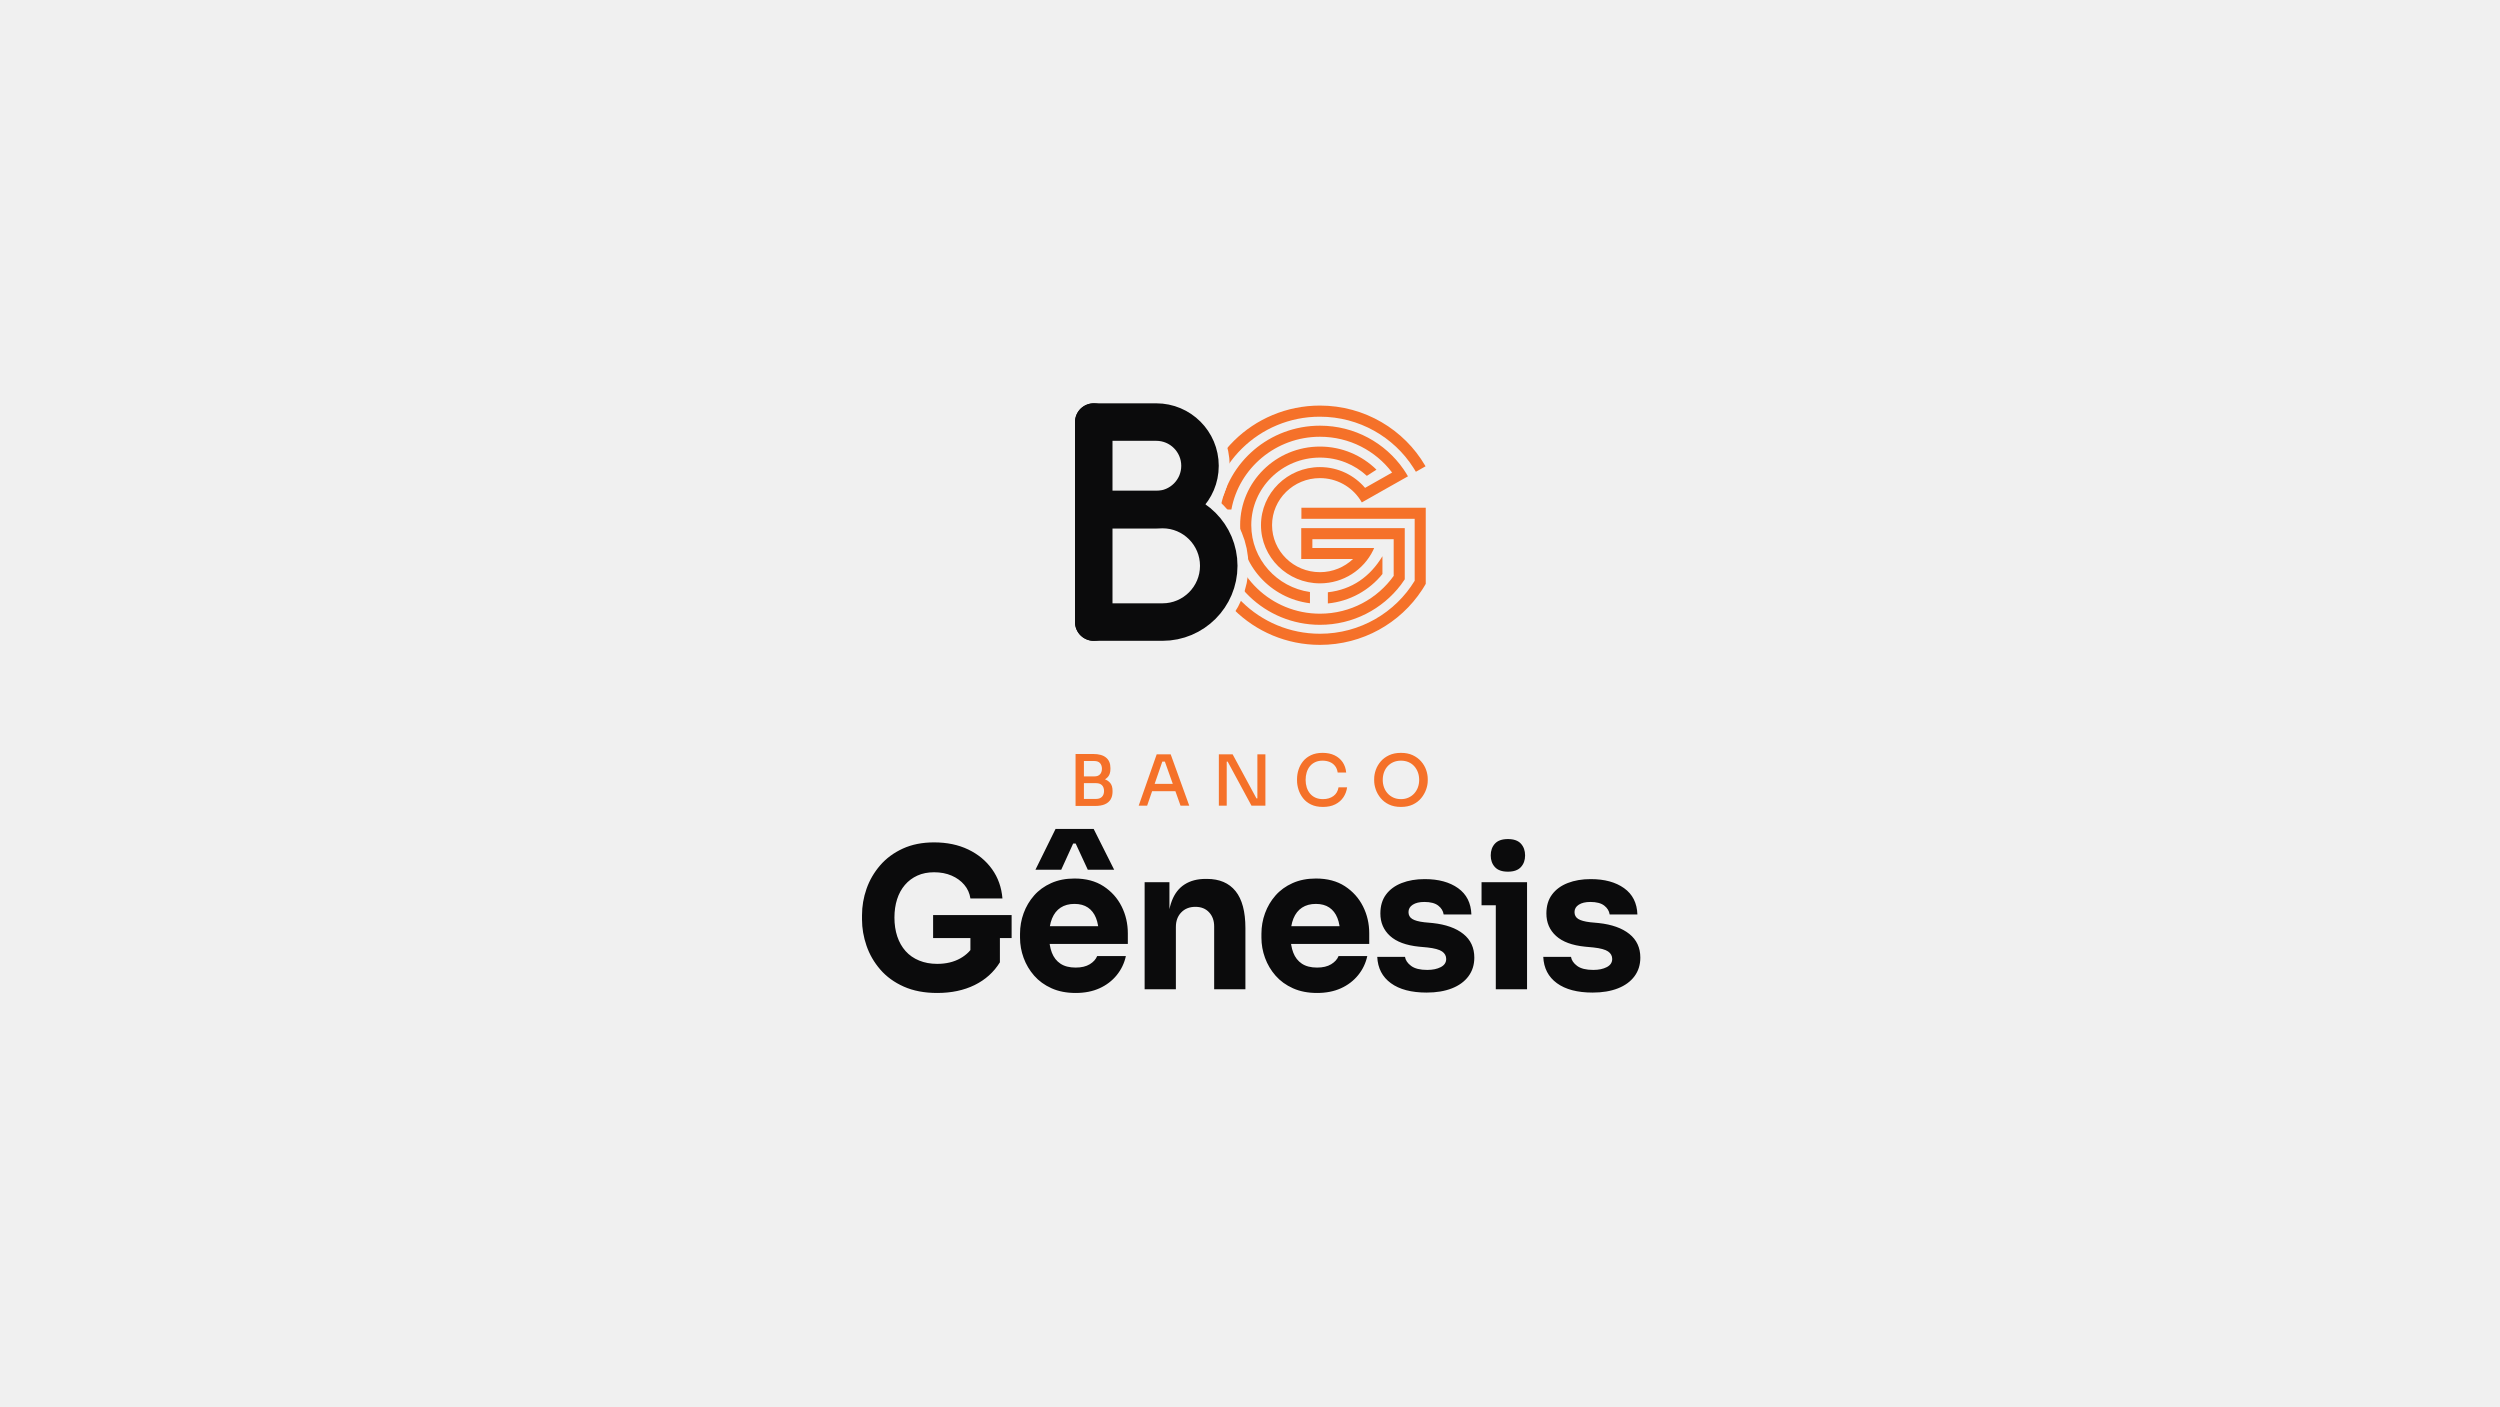
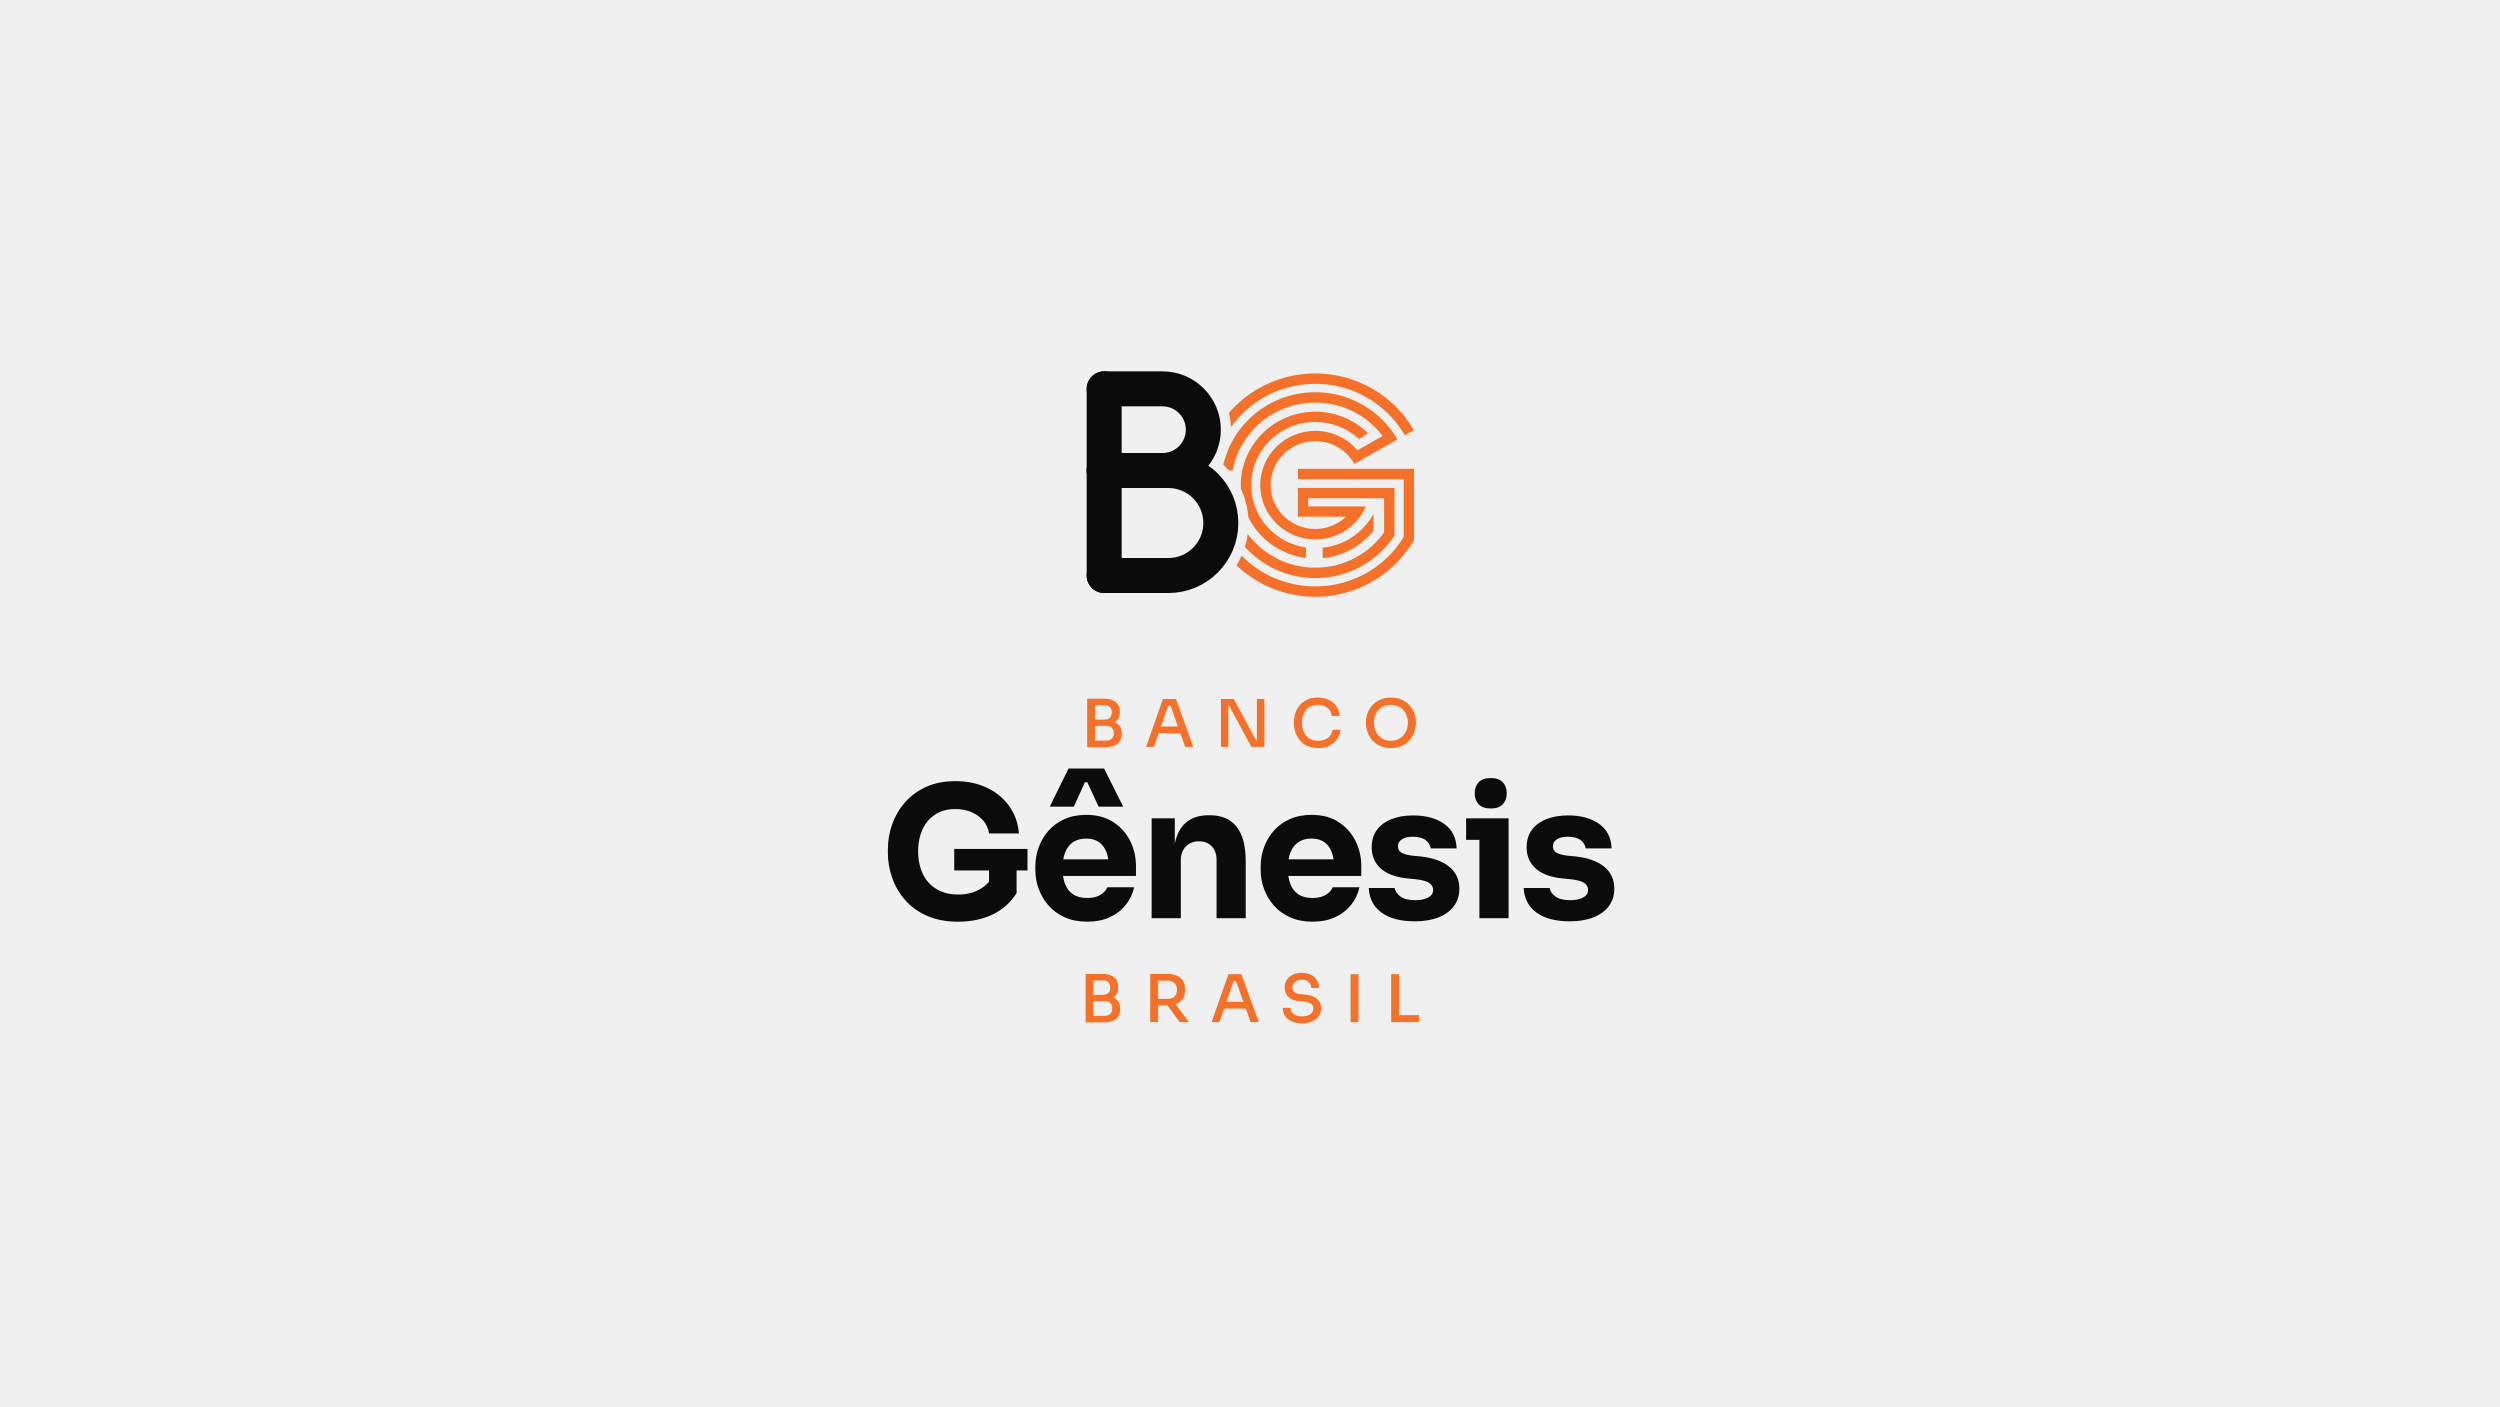
<svg xmlns="http://www.w3.org/2000/svg" width="3840" height="2160" viewBox="0 0 3840 2160">
-   <g transform="translate(1603.2,571.5) scale(4.8)">
+   <g transform="translate(1624.32,525.6) scale(4.48)">
    <mask id="m9">
      <rect x="-10" y="-10" width="160" height="120" fill="white" />
      <g fill="none" stroke="black" stroke-width="19" stroke-linecap="round" stroke-linejoin="round">
        <path d="M16 16 V80" />
        <path d="M16 16 H36 a14 14 0 0 1 0 28 H16" />
        <path d="M16 44 H38 a18 18 0 0 1 0 36 H16" />
      </g>
    </mask>
    <g mask="url(#m9)">
      <g transform="translate(44,6) scale(0.16797)" fill="#F57129">
        <path d="M279.3,383.8v21.3c42-4.1,79.1-25.2,104-56.1v-33.9C359.8,353.9,325.6,378.6,279.3,383.8z M264.2,106.2 c-83.8,0-152,67.2-152,149.8c0,76.3,58.1,139.5,133,148.7v-21.4c-63.2-9-111.8-62.8-111.8-127.4c0-71,58.7-128.7,130.8-128.7 c34.5,0,66,13.2,89.4,34.8l18.3-11.8C344.3,123.1,306.2,106.2,264.2,106.2z" />
        <path d="M465.8,222.7v145c-2.2,4-4.7,7.9-7.2,11.8c-41.2,62.8-112.9,104.5-194.4,104.5 c-127.5,0-231.3-102.2-231.3-228c0-125.7,103.8-227.9,231.3-227.9c85.5,0,160.4,46,200.4,114.3c0.3,0.5,0.5,0.9,0.8,1.4 l-18.4,10.4c-1.6-2.7-3.2-5.3-4.9-7.9c-37.2-58.2-103.1-97-178-97C148.4,49.2,54.1,142,54.1,256c0,114,94.3,206.8,210.2,206.8 c76.5,0,143.6-40.5,180.4-100.9V243.8H228.9v-21.1H465.8z" />
        <path d="M228.7,261.6h197.1v97.5c-2.3,3.5-4.7,6.9-7.2,10.3c-35.1,46.3-91.2,76.4-154.3,76.4 c-104.7,0-190.2-82.9-192.4-185.6h21.1c2.3,91,78.3,164.4,171.3,164.4c58.1,0,109.6-28.6,140.6-72.3l-0.2-0.3v-69.3H249.8v16.7 h117.7c-0.6,1.4-1.3,2.9-1.9,4.3c-18.1,37.3-56.7,63.1-101.4,63.1c-61.9,0-112.3-49.7-112.3-110.8c0-61.1,50.4-110.7,112.3-110.7 c34.5,0,65.3,15.4,86,39.6l16.2-9.2l18.6-10.5l16.7-9.5c-31.2-41.4-81.2-68.2-137.5-68.2c-84.1,0-154.3,60-168.7,138.7H74.2 c14.5-90.5,94.3-159.8,190.1-159.8c66.1,0,124.5,33,159.2,83.1c3,4.4,5.8,8.8,8.4,13.4l-18.4,10.4l-16.7,9.4l-18.4,10.4l-16,9.1 L344,212.6c-1.1-2-2.3-3.9-3.6-5.8c-16.3-24.4-44.4-40.5-76.2-40.5c-50.3,0-91.2,40.2-91.2,89.6c0,49.4,40.9,89.6,91.2,89.6 c24.5,0,46.7-9.6,63.1-25.1h-98.7V261.6z" />
      </g>
    </g>
    <g fill="none" stroke="#0b0b0c" stroke-width="12" stroke-linecap="round" stroke-linejoin="round">
      <path d="M16 16 V80" />
      <path d="M16 16 H36 a14 14 0 0 1 0 28 H16" />
      <path d="M16 44 H38 a18 18 0 0 1 0 36 H16" />
    </g>
  </g>
-   <path fill="#F57129" d="M1662.744 1237.932V1227.132H1683.588Q1689.42 1227.132 1692.606 1223.892Q1695.792 1220.652 1695.792 1215.036Q1695.792 1209.312 1692.66 1206.126Q1689.528 1202.94 1683.588 1202.94H1662.744V1194.732H1682.292Q1690.068 1194.732 1696.008 1196.622Q1701.948 1198.512 1705.404 1202.832Q1708.86 1207.152 1708.86 1214.604V1216.116Q1708.86 1223.028 1705.89 1227.942Q1702.92 1232.856 1697.034 1235.394Q1691.148 1237.932 1682.292 1237.932ZM1652.052 1237.932V1158.12H1664.904V1237.932ZM1662.744 1200.672V1192.572H1680.672Q1686.828 1192.572 1689.69 1189.278Q1692.552 1185.984 1692.552 1180.8Q1692.552 1175.508 1689.69 1172.214Q1686.828 1168.92 1680.672 1168.92H1662.744V1158.12H1679.052Q1692.228 1158.12 1698.924 1163.682Q1705.62 1169.244 1705.62 1179.612V1181.124Q1705.62 1188.468 1702.218 1192.788Q1698.816 1197.108 1692.822 1198.89Q1686.828 1200.672 1679.052 1200.672Z M1749.036 1237.5 1776.684 1158.66H1798.176L1826.688 1237.5H1813.296L1788.348 1167.3L1793.64 1169.784H1780.572L1786.188 1167.3L1761.996 1237.5ZM1766.964 1215.252 1771.068 1204.02H1804.116L1808.328 1215.252Z M1872.156 1237.5V1158.66H1893.324L1929.936 1226.376H1933.5L1931.34 1228.32V1158.66H1943.652V1237.5H1922.268L1885.656 1169.784H1882.092L1884.252 1167.84V1237.5Z M2032.104 1239.444Q2021.304 1239.444 2013.69 1235.718Q2006.076 1231.992 2001.378 1225.89Q1996.68 1219.788 1994.466 1212.714Q1992.252 1205.64 1992.252 1199.052V1196.676Q1992.252 1189.44 1994.52 1182.312Q1996.788 1175.184 2001.486 1169.352Q2006.184 1163.52 2013.69 1159.956Q2021.196 1156.392 2031.456 1156.392Q2042.148 1156.392 2049.924 1160.172Q2057.7 1163.952 2062.29 1170.702Q2066.88 1177.452 2067.744 1186.632H2054.676Q2053.812 1180.584 2050.626 1176.534Q2047.44 1172.484 2042.526 1170.432Q2037.612 1168.38 2031.456 1168.38Q2025.084 1168.38 2020.17 1170.648Q2015.256 1172.916 2012.016 1176.912Q2008.776 1180.908 2007.102 1186.254Q2005.428 1191.6 2005.428 1197.972Q2005.428 1204.02 2007.102 1209.366Q2008.776 1214.712 2012.124 1218.816Q2015.472 1222.92 2020.494 1225.188Q2025.516 1227.456 2032.104 1227.456Q2041.608 1227.456 2048.088 1222.758Q2054.568 1218.06 2055.972 1209.312H2069.148Q2068.068 1217.628 2063.532 1224.486Q2058.996 1231.344 2051.112 1235.394Q2043.228 1239.444 2032.104 1239.444Z M2151.876 1239.444Q2141.184 1239.444 2133.462 1235.718Q2125.74 1231.992 2120.664 1225.836Q2115.588 1219.68 2113.158 1212.606Q2110.728 1205.532 2110.728 1199.052V1196.676Q2110.728 1189.548 2113.266 1182.42Q2115.804 1175.292 2120.934 1169.406Q2126.064 1163.52 2133.786 1159.956Q2141.508 1156.392 2151.876 1156.392Q2162.244 1156.392 2169.912 1159.956Q2177.58 1163.52 2182.764 1169.406Q2187.948 1175.292 2190.486 1182.42Q2193.024 1189.548 2193.024 1196.676V1199.052Q2193.024 1205.532 2190.54 1212.606Q2188.056 1219.68 2183.034 1225.836Q2178.012 1231.992 2170.236 1235.718Q2162.46 1239.444 2151.876 1239.444ZM2151.876 1227.456Q2158.356 1227.456 2163.54 1225.08Q2168.724 1222.704 2172.396 1218.6Q2176.068 1214.496 2177.958 1209.204Q2179.848 1203.912 2179.848 1197.972Q2179.848 1191.708 2177.904 1186.362Q2175.96 1181.016 2172.342 1176.966Q2168.724 1172.916 2163.54 1170.648Q2158.356 1168.38 2151.876 1168.38Q2145.396 1168.38 2140.212 1170.648Q2135.028 1172.916 2131.356 1176.966Q2127.684 1181.016 2125.794 1186.362Q2123.904 1191.708 2123.904 1197.972Q2123.904 1203.912 2125.794 1209.204Q2127.684 1214.496 2131.356 1218.6Q2135.028 1222.704 2140.212 1225.08Q2145.396 1227.456 2151.876 1227.456Z" />
-   <path fill="#0b0b0c" d="M1439.55 1525.2Q1410.15 1525.2 1388.25 1515.45Q1366.35 1505.7 1352.1 1489.2Q1337.85 1472.7 1330.95 1452.6Q1324.05 1432.5 1324.05 1412.4V1405.8Q1324.05 1385.1 1330.95 1365.3Q1337.85 1345.5 1351.8 1329.3Q1365.75 1313.1 1386.6 1303.5Q1407.45 1293.9 1434.75 1293.9Q1464.45 1293.9 1487.25 1304.85Q1510.05 1315.8 1523.85 1335.15Q1537.65 1354.5 1539.75 1380.0H1490.55Q1488.75 1368.0 1481.1 1359.0Q1473.45 1350.0 1461.6 1344.9Q1449.75 1339.8 1434.75 1339.8Q1420.35 1339.8 1409.1 1344.9Q1397.85 1350.0 1389.9 1359.3Q1381.95 1368.6 1377.9 1381.35Q1373.85 1394.1 1373.85 1409.4Q1373.85 1425.3 1378.2 1438.35Q1382.55 1451.4 1390.95 1460.85Q1399.35 1470.3 1411.8 1475.4Q1424.25 1480.5 1439.55 1480.5Q1459.95 1480.5 1474.95 1472.1Q1489.95 1463.7 1496.55 1449.9L1490.55 1483.5V1431.3H1535.85V1478.1Q1521.75 1500.9 1497.0 1513.05Q1472.25 1525.2 1439.55 1525.2ZM1433.25 1440.9V1405.5H1553.85V1440.9Z M1652.25 1525.2Q1631.25 1525.2 1615.2 1518.0Q1599.15 1510.8 1588.5 1498.65Q1577.85 1486.5 1572.3 1471.35Q1566.75 1456.2 1566.75 1440.3V1434.3Q1566.75 1417.8 1572.3 1402.65Q1577.85 1387.5 1588.35 1375.5Q1598.85 1363.5 1614.6 1356.45Q1630.35 1349.4 1650.45 1349.4Q1676.85 1349.4 1695.0 1361.25Q1713.15 1373.1 1722.75 1392.15Q1732.35 1411.2 1732.35 1433.7V1449.9H1586.85V1422.6H1703.25L1687.65 1435.2Q1687.65 1420.5 1683.45 1410.0Q1679.25 1399.5 1671 1393.95Q1662.75 1388.4 1650.45 1388.4Q1637.85 1388.4 1629.15 1394.1Q1620.45 1399.8 1615.95 1410.75Q1611.45 1421.7 1611.45 1437.6Q1611.45 1452.3 1615.65 1463.25Q1619.85 1474.2 1628.85 1480.2Q1637.85 1486.2 1652.25 1486.2Q1665.45 1486.2 1673.85 1481.1Q1682.25 1476.0 1685.25 1468.5H1729.35Q1725.75 1485.0 1715.25 1497.9Q1704.75 1510.8 1688.85 1518.0Q1672.95 1525.2 1652.25 1525.2ZM1590.45 1335.9 1621.35 1273.2H1679.85L1711.35 1335.9H1670.85L1652.25 1295.7H1648.35L1630.05 1335.9Z M1758.15 1519.5V1355.1H1796.25V1425.6H1793.55Q1793.55 1400.4 1800 1383.6Q1806.45 1366.8 1819.65 1358.4Q1832.85 1350.0 1851.75 1350.0H1853.85Q1882.65 1350.0 1897.8 1368.75Q1912.95 1387.5 1912.95 1425.6V1519.5H1864.95V1422.9Q1864.95 1409.7 1857.15 1401.3Q1849.35 1392.9 1836.15 1392.9Q1822.65 1392.9 1814.4 1401.45Q1806.15 1410.0 1806.15 1423.8V1519.5Z M2023.05 1525.2Q2002.05 1525.2 1986.0 1518.0Q1969.95 1510.8 1959.3 1498.65Q1948.65 1486.5 1943.1 1471.35Q1937.55 1456.2 1937.55 1440.3V1434.3Q1937.55 1417.8 1943.1 1402.65Q1948.65 1387.5 1959.15 1375.5Q1969.65 1363.5 1985.4 1356.45Q2001.15 1349.4 2021.25 1349.4Q2047.65 1349.4 2065.8 1361.25Q2083.95 1373.1 2093.55 1392.15Q2103.15 1411.2 2103.15 1433.7V1449.9H1957.65V1422.6H2074.05L2058.45 1435.2Q2058.45 1420.5 2054.25 1410.0Q2050.05 1399.5 2041.8 1393.95Q2033.55 1388.4 2021.25 1388.4Q2008.65 1388.4 1999.95 1394.1Q1991.25 1399.8 1986.75 1410.75Q1982.25 1421.7 1982.25 1437.6Q1982.25 1452.3 1986.45 1463.25Q1990.65 1474.2 1999.65 1480.2Q2008.65 1486.2 2023.05 1486.2Q2036.25 1486.2 2044.65 1481.1Q2053.05 1476.0 2056.05 1468.5H2100.15Q2096.55 1485.0 2086.05 1497.9Q2075.55 1510.8 2059.65 1518.0Q2043.75 1525.2 2023.05 1525.2Z M2191.35 1524.6Q2156.25 1524.6 2136.45 1510.2Q2116.65 1495.8 2115.45 1469.7H2158.05Q2159.25 1477.5 2167.5 1483.65Q2175.75 1489.8 2192.25 1489.8Q2204.85 1489.8 2213.1 1485.45Q2221.35 1481.1 2221.35 1473.0Q2221.35 1465.8 2215.05 1461.45Q2208.75 1457.1 2192.55 1455.3L2179.65 1454.1Q2149.95 1451.1 2135.1 1437.6Q2120.25 1424.1 2120.25 1403.1Q2120.25 1385.7 2128.95 1374.0Q2137.65 1362.3 2153.1 1356.3Q2168.55 1350.3 2188.35 1350.3Q2220.15 1350.3 2239.65 1364.25Q2259.15 1378.2 2260.05 1404.6H2217.45Q2216.25 1396.5 2209.05 1390.95Q2201.85 1385.4 2187.75 1385.4Q2176.65 1385.4 2170.05 1389.6Q2163.45 1393.8 2163.45 1401.0Q2163.45 1407.9 2169.15 1411.5Q2174.85 1415.1 2187.75 1416.6L2200.65 1417.8Q2230.95 1421.1 2247.75 1434.6Q2264.55 1448.1 2264.55 1470.9Q2264.55 1487.4 2255.55 1499.55Q2246.55 1511.7 2230.05 1518.15Q2213.55 1524.6 2191.35 1524.6Z M2297.55 1519.5V1355.1H2345.55V1519.5ZM2275.65 1390.5V1355.1H2345.55V1390.5ZM2316.15 1338.9Q2302.65 1338.9 2296.2 1331.85Q2289.75 1324.8 2289.75 1314.0Q2289.75 1302.9 2296.2 1295.85Q2302.65 1288.8 2316.15 1288.8Q2329.65 1288.8 2336.1 1295.85Q2342.55 1302.9 2342.55 1314.0Q2342.55 1324.8 2336.1 1331.85Q2329.65 1338.9 2316.15 1338.9Z M2446.35 1524.6Q2411.25 1524.6 2391.45 1510.2Q2371.65 1495.8 2370.45 1469.7H2413.05Q2414.25 1477.5 2422.5 1483.65Q2430.75 1489.8 2447.25 1489.8Q2459.85 1489.8 2468.1 1485.45Q2476.35 1481.1 2476.35 1473.0Q2476.35 1465.8 2470.05 1461.45Q2463.75 1457.1 2447.55 1455.3L2434.65 1454.1Q2404.95 1451.1 2390.1 1437.6Q2375.25 1424.1 2375.25 1403.1Q2375.25 1385.7 2383.95 1374.0Q2392.65 1362.3 2408.1 1356.3Q2423.55 1350.3 2443.35 1350.3Q2475.15 1350.3 2494.65 1364.25Q2514.15 1378.2 2515.05 1404.6H2472.45Q2471.25 1396.5 2464.05 1390.95Q2456.85 1385.4 2442.75 1385.4Q2431.65 1385.4 2425.05 1389.6Q2418.45 1393.8 2418.45 1401.0Q2418.45 1407.9 2424.15 1411.5Q2429.85 1415.1 2442.75 1416.6L2455.65 1417.8Q2485.95 1421.1 2502.75 1434.6Q2519.55 1448.1 2519.55 1470.9Q2519.55 1487.4 2510.55 1499.55Q2501.55 1511.7 2485.05 1518.15Q2468.55 1524.6 2446.35 1524.6Z" />
+   <path fill="#F57129" d="M1679.894 1147.603V1137.523H1699.349Q1704.792 1137.523 1707.766 1134.499Q1710.739 1131.475 1710.739 1126.234Q1710.739 1120.891 1707.816 1117.918Q1704.893 1114.944 1699.349 1114.944H1679.894V1107.283H1698.139Q1705.397 1107.283 1710.941 1109.047Q1716.485 1110.811 1719.71 1114.843Q1722.936 1118.875 1722.936 1125.83V1127.242Q1722.936 1133.693 1720.164 1138.279Q1717.392 1142.866 1711.898 1145.234Q1706.405 1147.603 1698.139 1147.603ZM1669.915 1147.603V1073.112H1681.91V1147.603ZM1679.894 1112.827V1105.267H1696.627Q1702.373 1105.267 1705.044 1102.193Q1707.715 1099.118 1707.715 1094.28Q1707.715 1089.341 1705.044 1086.266Q1702.373 1083.192 1696.627 1083.192H1679.894V1073.112H1695.115Q1707.413 1073.112 1713.662 1078.303Q1719.912 1083.494 1719.912 1093.171V1094.582Q1719.912 1101.437 1716.737 1105.469Q1713.562 1109.501 1707.967 1111.164Q1702.373 1112.827 1695.115 1112.827Z M1760.434 1147.2 1786.238 1073.616H1806.298L1832.909 1147.2H1820.41L1797.125 1081.68L1802.064 1083.998H1789.867L1795.109 1081.68L1772.53 1147.2ZM1777.166 1126.435 1780.997 1115.952H1811.842L1815.773 1126.435Z M1875.346 1147.2V1073.616H1895.102L1929.274 1136.818H1932.6L1930.584 1138.632V1073.616H1942.075V1147.2H1922.117L1887.946 1083.998H1884.619L1886.635 1082.184V1147.2Z M2024.63 1149.014Q2014.55 1149.014 2007.444 1145.537Q2000.338 1142.059 1995.953 1136.364Q1991.568 1130.669 1989.502 1124.066Q1987.435 1117.464 1987.435 1111.315V1109.098Q1987.435 1102.344 1989.552 1095.691Q1991.669 1089.038 1996.054 1083.595Q2000.438 1078.152 2007.444 1074.826Q2014.45 1071.499 2024.026 1071.499Q2034.005 1071.499 2041.262 1075.027Q2048.52 1078.555 2052.804 1084.855Q2057.088 1091.155 2057.894 1099.723H2045.698Q2044.891 1094.078 2041.918 1090.298Q2038.944 1086.518 2034.358 1084.603Q2029.771 1082.688 2024.026 1082.688Q2018.078 1082.688 2013.492 1084.805Q2008.906 1086.922 2005.882 1090.651Q2002.858 1094.381 2001.295 1099.37Q1999.733 1104.36 1999.733 1110.307Q1999.733 1115.952 2001.295 1120.942Q2002.858 1125.931 2005.982 1129.762Q2009.107 1133.592 2013.794 1135.709Q2018.482 1137.826 2024.63 1137.826Q2033.501 1137.826 2039.549 1133.441Q2045.597 1129.056 2046.907 1120.891H2059.205Q2058.197 1128.653 2053.963 1135.054Q2049.73 1141.454 2042.371 1145.234Q2035.013 1149.014 2024.63 1149.014Z M2136.418 1149.014Q2126.438 1149.014 2119.231 1145.537Q2112.024 1142.059 2107.286 1136.314Q2102.549 1130.568 2100.281 1123.966Q2098.013 1117.363 2098.013 1111.315V1109.098Q2098.013 1102.445 2100.382 1095.792Q2102.75 1089.139 2107.538 1083.646Q2112.326 1078.152 2119.534 1074.826Q2126.741 1071.499 2136.418 1071.499Q2146.094 1071.499 2153.251 1074.826Q2160.408 1078.152 2165.246 1083.646Q2170.085 1089.139 2172.454 1095.792Q2174.822 1102.445 2174.822 1109.098V1111.315Q2174.822 1117.363 2172.504 1123.966Q2170.186 1130.568 2165.498 1136.314Q2160.811 1142.059 2153.554 1145.537Q2146.296 1149.014 2136.418 1149.014ZM2136.418 1137.826Q2142.466 1137.826 2147.304 1135.608Q2152.142 1133.39 2155.57 1129.56Q2158.997 1125.73 2160.761 1120.79Q2162.525 1115.851 2162.525 1110.307Q2162.525 1104.461 2160.71 1099.471Q2158.896 1094.482 2155.519 1090.702Q2152.142 1086.922 2147.304 1084.805Q2142.466 1082.688 2136.418 1082.688Q2130.37 1082.688 2125.531 1084.805Q2120.693 1086.922 2117.266 1090.702Q2113.838 1094.482 2112.074 1099.471Q2110.31 1104.461 2110.31 1110.307Q2110.31 1115.851 2112.074 1120.79Q2113.838 1125.73 2117.266 1129.56Q2120.693 1133.39 2125.531 1135.608Q2130.37 1137.826 2136.418 1137.826Z" />
+   <path fill="#0b0b0c" d="M1471.58 1415.72Q1444.14 1415.72 1423.7 1406.62Q1403.26 1397.52 1389.96 1382.12Q1376.66 1366.72 1370.22 1347.96Q1363.78 1329.2 1363.78 1310.44V1304.28Q1363.78 1284.96 1370.22 1266.48Q1376.66 1248 1389.68 1232.88Q1402.7 1217.76 1422.16 1208.8Q1441.62 1199.84 1467.1 1199.84Q1494.82 1199.84 1516.1 1210.06Q1537.38 1220.28 1550.26 1238.34Q1563.14 1256.4 1565.1 1280.2H1519.18Q1517.5 1269 1510.36 1260.6Q1503.22 1252.2 1492.16 1247.44Q1481.1 1242.68 1467.1 1242.68Q1453.66 1242.68 1443.16 1247.44Q1432.66 1252.2 1425.24 1260.88Q1417.82 1269.56 1414.04 1281.46Q1410.26 1293.36 1410.26 1307.64Q1410.26 1322.48 1414.32 1334.66Q1418.38 1346.84 1426.22 1355.66Q1434.06 1364.48 1445.68 1369.24Q1457.3 1374 1471.58 1374Q1490.62 1374 1504.62 1366.16Q1518.62 1358.32 1524.78 1345.44L1519.18 1376.8V1328.08H1561.46V1371.76Q1548.3 1393.04 1525.2 1404.38Q1502.1 1415.72 1471.58 1415.72ZM1465.7 1337.04V1304H1578.26V1337.04Z M1670.1 1415.72Q1650.5 1415.72 1635.52 1409Q1620.54 1402.28 1610.6 1390.94Q1600.66 1379.6 1595.48 1365.46Q1590.3 1351.32 1590.3 1336.48V1330.88Q1590.3 1315.48 1595.48 1301.34Q1600.66 1287.2 1610.46 1276Q1620.26 1264.8 1634.96 1258.22Q1649.66 1251.64 1668.42 1251.64Q1693.06 1251.64 1710.0 1262.7Q1726.94 1273.76 1735.9 1291.54Q1744.86 1309.32 1744.86 1330.32V1345.44H1609.06V1319.96H1717.7L1703.14 1331.72Q1703.14 1318 1699.22 1308.2Q1695.3 1298.4 1687.6 1293.22Q1679.9 1288.04 1668.42 1288.04Q1656.66 1288.04 1648.54 1293.36Q1640.42 1298.68 1636.22 1308.9Q1632.02 1319.12 1632.02 1333.96Q1632.02 1347.68 1635.94 1357.9Q1639.86 1368.12 1648.26 1373.72Q1656.66 1379.32 1670.1 1379.32Q1682.42 1379.32 1690.26 1374.56Q1698.1 1369.8 1700.9 1362.8H1742.06Q1738.7 1378.2 1728.9 1390.24Q1719.1 1402.28 1704.26 1409Q1689.42 1415.72 1670.1 1415.72ZM1612.42 1239.04 1641.26 1180.52H1695.86L1725.26 1239.04H1687.46L1670.1 1201.52H1666.46L1649.38 1239.04Z M1768.94 1410.4V1256.96H1804.5V1322.76H1801.98Q1801.98 1299.24 1808 1283.56Q1814.02 1267.88 1826.34 1260.04Q1838.66 1252.2 1856.3 1252.2H1858.26Q1885.14 1252.2 1899.28 1269.7Q1913.42 1287.2 1913.42 1322.76V1410.4H1868.62V1320.24Q1868.62 1307.92 1861.34 1300.08Q1854.06 1292.24 1841.74 1292.24Q1829.14 1292.24 1821.44 1300.22Q1813.74 1308.2 1813.74 1321.08V1410.4Z M2016.18 1415.72Q1996.58 1415.72 1981.6 1409Q1966.62 1402.28 1956.68 1390.94Q1946.74 1379.6 1941.56 1365.46Q1936.38 1351.32 1936.38 1336.48V1330.88Q1936.38 1315.48 1941.56 1301.34Q1946.74 1287.2 1956.54 1276Q1966.34 1264.8 1981.04 1258.22Q1995.74 1251.64 2014.5 1251.64Q2039.14 1251.64 2056.08 1262.7Q2073.02 1273.76 2081.98 1291.54Q2090.94 1309.32 2090.94 1330.32V1345.44H1955.14V1319.96H2063.78L2049.22 1331.72Q2049.22 1318 2045.3 1308.2Q2041.38 1298.4 2033.68 1293.22Q2025.98 1288.04 2014.5 1288.04Q2002.74 1288.04 1994.62 1293.36Q1986.5 1298.68 1982.3 1308.9Q1978.1 1319.12 1978.1 1333.96Q1978.1 1347.68 1982.02 1357.9Q1985.94 1368.12 1994.34 1373.72Q2002.74 1379.32 2016.18 1379.32Q2028.5 1379.32 2036.34 1374.56Q2044.18 1369.8 2046.98 1362.8H2088.14Q2084.78 1378.2 2074.98 1390.24Q2065.18 1402.28 2050.34 1409Q2035.5 1415.72 2016.18 1415.72Z M2173.26 1415.16Q2140.5 1415.16 2122.02 1401.72Q2103.54 1388.28 2102.42 1363.92H2142.18Q2143.3 1371.2 2151.0 1376.94Q2158.7 1382.68 2174.1 1382.68Q2185.86 1382.68 2193.56 1378.62Q2201.26 1374.56 2201.26 1367Q2201.26 1360.28 2195.38 1356.22Q2189.5 1352.16 2174.38 1350.48L2162.34 1349.36Q2134.62 1346.56 2120.76 1333.96Q2106.9 1321.36 2106.9 1301.76Q2106.9 1285.52 2115.02 1274.6Q2123.14 1263.68 2137.56 1258.08Q2151.98 1252.48 2170.46 1252.48Q2200.14 1252.48 2218.34 1265.5Q2236.54 1278.52 2237.38 1303.16H2197.62Q2196.5 1295.6 2189.78 1290.42Q2183.06 1285.24 2169.9 1285.24Q2159.54 1285.24 2153.38 1289.16Q2147.22 1293.08 2147.22 1299.8Q2147.22 1306.24 2152.54 1309.6Q2157.86 1312.96 2169.9 1314.36L2181.94 1315.48Q2210.22 1318.56 2225.9 1331.16Q2241.58 1343.76 2241.58 1365.04Q2241.58 1380.44 2233.18 1391.78Q2224.78 1403.12 2209.38 1409.14Q2193.98 1415.16 2173.26 1415.16Z M2272.38 1410.4V1256.96H2317.18V1410.4ZM2251.94 1290V1256.96H2317.18V1290ZM2289.74 1241.84Q2277.14 1241.84 2271.12 1235.26Q2265.1 1228.68 2265.1 1218.6Q2265.1 1208.24 2271.12 1201.66Q2277.14 1195.08 2289.74 1195.08Q2302.34 1195.08 2308.36 1201.66Q2314.38 1208.24 2314.38 1218.6Q2314.38 1228.68 2308.36 1235.26Q2302.34 1241.84 2289.74 1241.84Z M2411.26 1415.16Q2378.5 1415.16 2360.02 1401.72Q2341.54 1388.28 2340.42 1363.92H2380.18Q2381.3 1371.2 2389.0 1376.94Q2396.7 1382.68 2412.1 1382.68Q2423.86 1382.68 2431.56 1378.62Q2439.26 1374.56 2439.26 1367Q2439.26 1360.28 2433.38 1356.22Q2427.5 1352.16 2412.38 1350.48L2400.34 1349.36Q2372.62 1346.56 2358.76 1333.96Q2344.9 1321.36 2344.9 1301.76Q2344.9 1285.52 2353.02 1274.6Q2361.14 1263.68 2375.56 1258.08Q2389.98 1252.48 2408.46 1252.48Q2438.14 1252.48 2456.34 1265.5Q2474.54 1278.52 2475.38 1303.16H2435.62Q2434.5 1295.6 2427.78 1290.42Q2421.06 1285.24 2407.9 1285.24Q2397.54 1285.24 2391.38 1289.16Q2385.22 1293.08 2385.22 1299.8Q2385.22 1306.24 2390.54 1309.6Q2395.86 1312.96 2407.9 1314.36L2419.94 1315.48Q2448.22 1318.56 2463.9 1331.16Q2479.58 1343.76 2479.58 1365.04Q2479.58 1380.44 2471.18 1391.78Q2462.78 1403.12 2447.38 1409.14Q2431.98 1415.16 2411.26 1415.16Z" />
+   <path fill="#F57129" d="M1677.526 1570.403V1560.323H1696.98Q1702.423 1560.323 1705.397 1557.299Q1708.37 1554.275 1708.37 1549.034Q1708.37 1543.691 1705.447 1540.718Q1702.524 1537.744 1696.98 1537.744H1677.526V1530.083H1695.77Q1703.028 1530.083 1708.572 1531.847Q1714.116 1533.611 1717.342 1537.643Q1720.567 1541.675 1720.567 1548.63V1550.042Q1720.567 1556.493 1717.795 1561.079Q1715.023 1565.666 1709.53 1568.034Q1704.036 1570.403 1695.77 1570.403ZM1667.546 1570.403V1495.912H1679.542V1570.403ZM1677.526 1535.627V1528.067H1694.258Q1700.004 1528.067 1702.675 1524.993Q1705.346 1521.918 1705.346 1517.08Q1705.346 1512.141 1702.675 1509.066Q1700.004 1505.992 1694.258 1505.992H1677.526V1495.912H1692.746Q1705.044 1495.912 1711.294 1501.103Q1717.543 1506.294 1717.543 1515.971V1517.382Q1717.543 1524.237 1714.368 1528.269Q1711.193 1532.301 1705.598 1533.964Q1700.004 1535.627 1692.746 1535.627Z M1766.734 1570V1495.912H1778.83V1570ZM1811.892 1570 1788.506 1537.643H1802.215L1826.306 1570ZM1774.898 1544.397V1534.216H1794.05Q1798.385 1534.216 1801.51 1532.452Q1804.634 1530.688 1806.298 1527.563Q1807.961 1524.438 1807.961 1520.306Q1807.961 1516.274 1806.298 1513.149Q1804.634 1510.024 1801.51 1508.21Q1798.385 1506.395 1794.05 1506.395H1774.898V1495.912H1792.438Q1800.905 1495.912 1807.154 1498.482Q1813.404 1501.053 1816.831 1506.194Q1820.258 1511.334 1820.258 1519.398V1521.011Q1820.258 1529.075 1816.781 1534.216Q1813.303 1539.357 1807.104 1541.877Q1800.905 1544.397 1792.438 1544.397Z M1860.982 1570 1886.786 1496.416H1906.846L1933.457 1570H1920.958L1897.673 1504.48L1902.612 1506.798H1890.415L1895.657 1504.48L1873.078 1570ZM1877.714 1549.235 1881.545 1538.752H1912.39L1916.321 1549.235Z M1999.884 1571.814Q1990.409 1571.814 1983.806 1568.74Q1977.204 1565.666 1973.777 1560.273Q1970.35 1554.88 1970.35 1548.026H1982.244Q1982.244 1551.15 1983.958 1554.174Q1985.671 1557.198 1989.502 1559.164Q1993.332 1561.13 1999.884 1561.13Q2005.831 1561.13 2009.712 1559.416Q2013.593 1557.702 2015.458 1554.88Q2017.322 1552.058 2017.322 1548.63Q2017.322 1544.397 2013.694 1541.726Q2010.065 1539.054 2002.807 1538.45L1995.449 1537.744Q1985.268 1536.938 1979.22 1531.444Q1973.172 1525.95 1973.172 1516.979Q1973.172 1510.125 1976.448 1505.085Q1979.724 1500.045 1985.671 1497.172Q1991.618 1494.299 1999.481 1494.299Q2007.545 1494.299 2013.492 1497.172Q2019.439 1500.045 2022.715 1505.236Q2025.991 1510.427 2025.991 1517.584H2014.097Q2014.097 1514.358 2012.534 1511.486Q2010.972 1508.613 2007.746 1506.798Q2004.521 1504.984 1999.481 1504.984Q1994.642 1504.984 1991.467 1506.698Q1988.292 1508.411 1986.679 1511.133Q1985.066 1513.854 1985.066 1516.979Q1985.066 1520.709 1987.889 1523.582Q1990.711 1526.454 1996.558 1526.958L2003.815 1527.563Q2011.577 1528.168 2017.272 1530.839Q2022.967 1533.51 2026.142 1537.946Q2029.318 1542.381 2029.318 1548.63Q2029.318 1555.485 2025.638 1560.726Q2021.959 1565.968 2015.357 1568.891Q2008.754 1571.814 1999.884 1571.814Z M2074.577 1570V1496.416H2086.673V1570Z M2136.871 1570V1496.416H2148.967V1570ZM2146.951 1570V1559.214H2179.711V1570Z" />
</svg>
